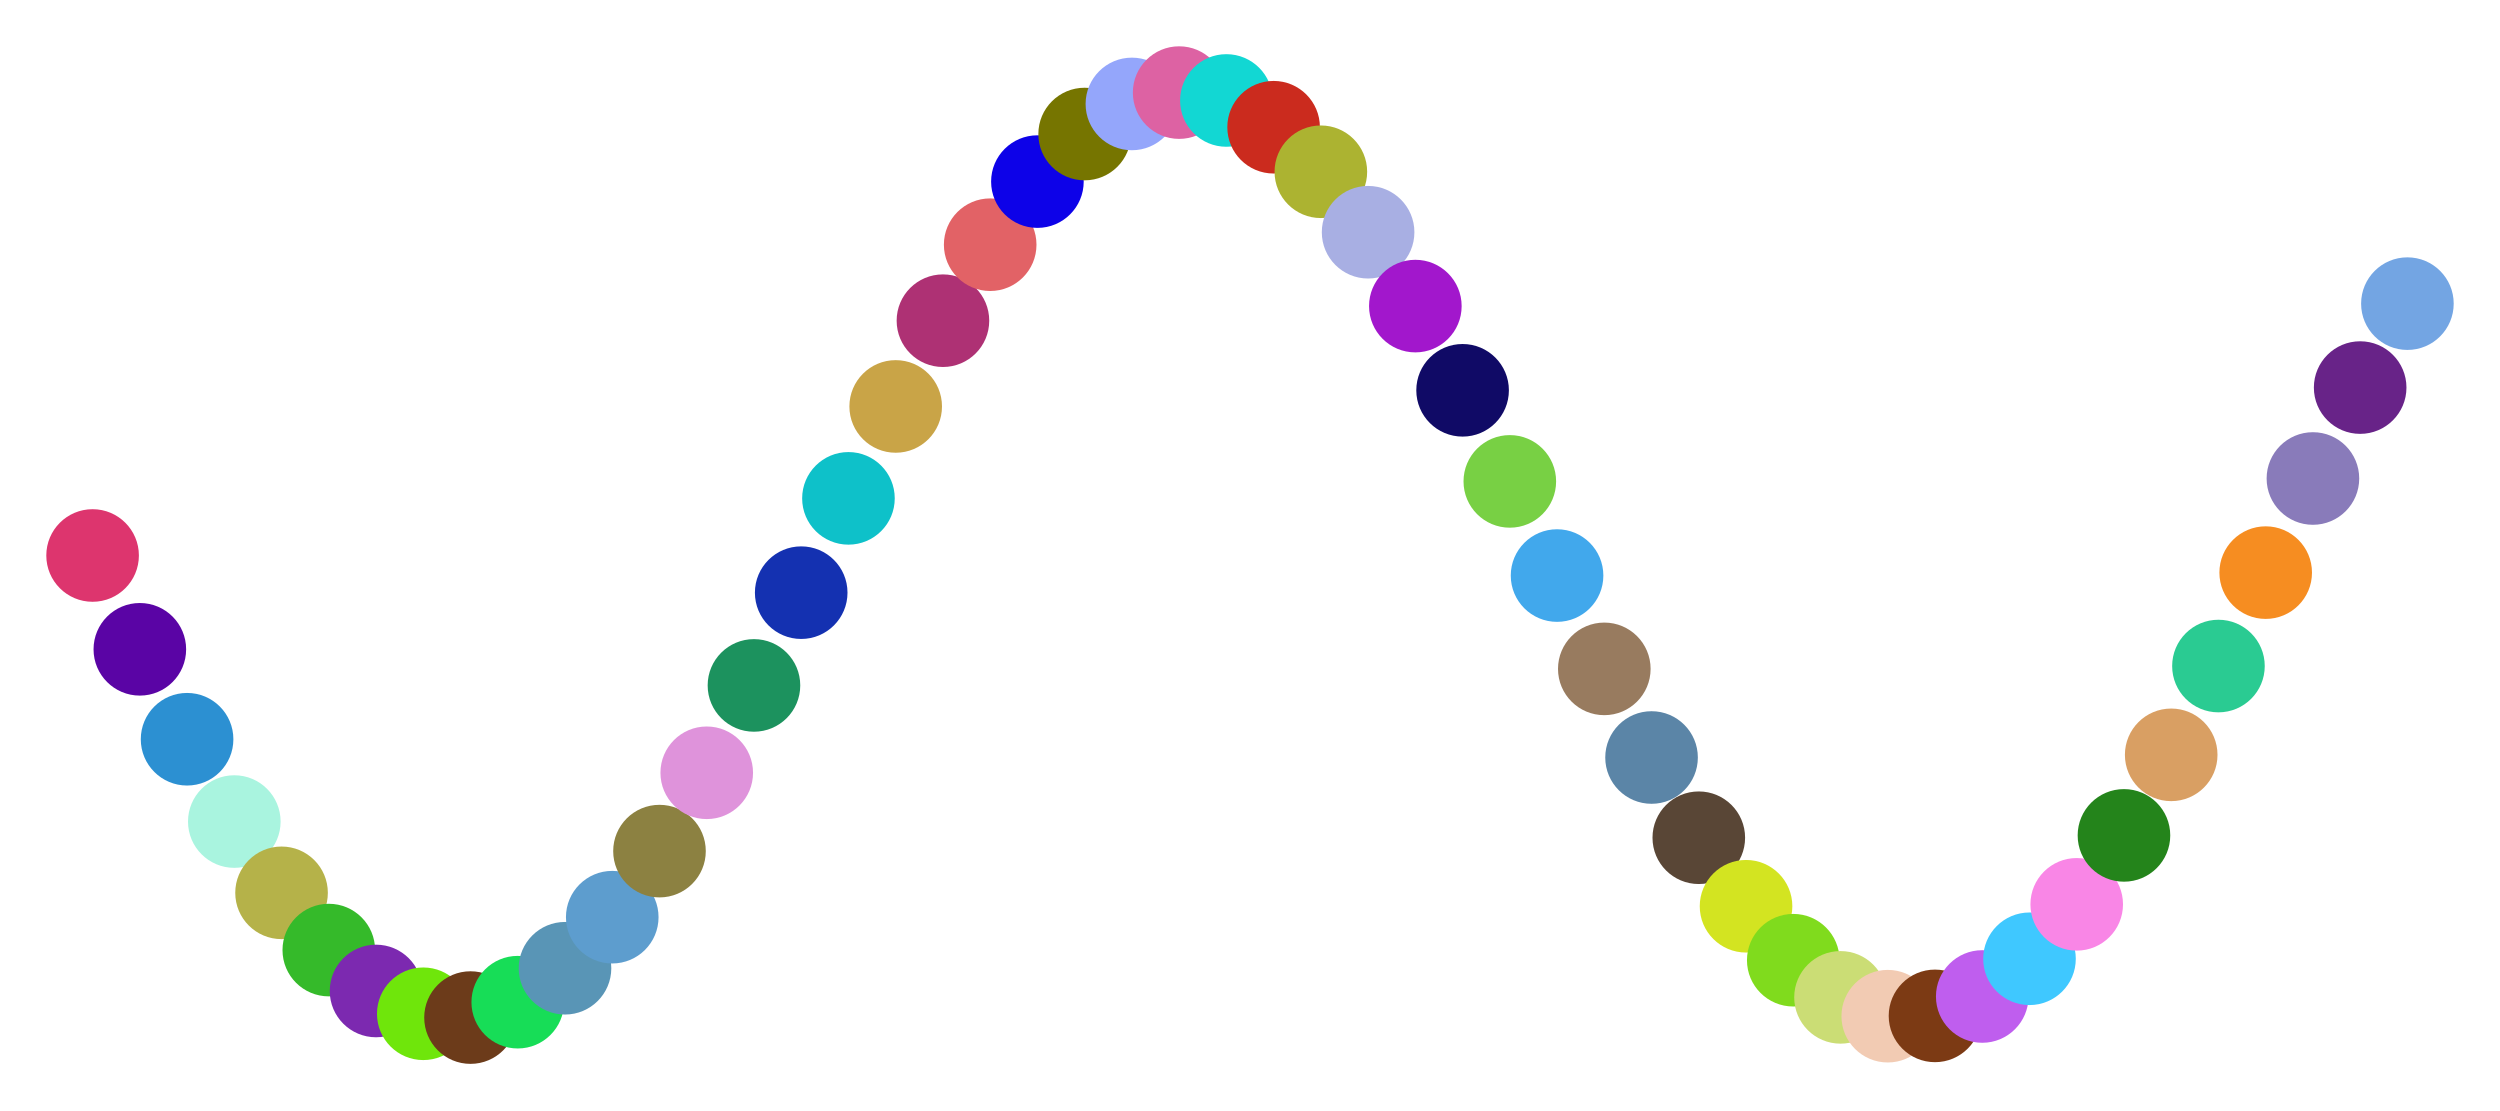
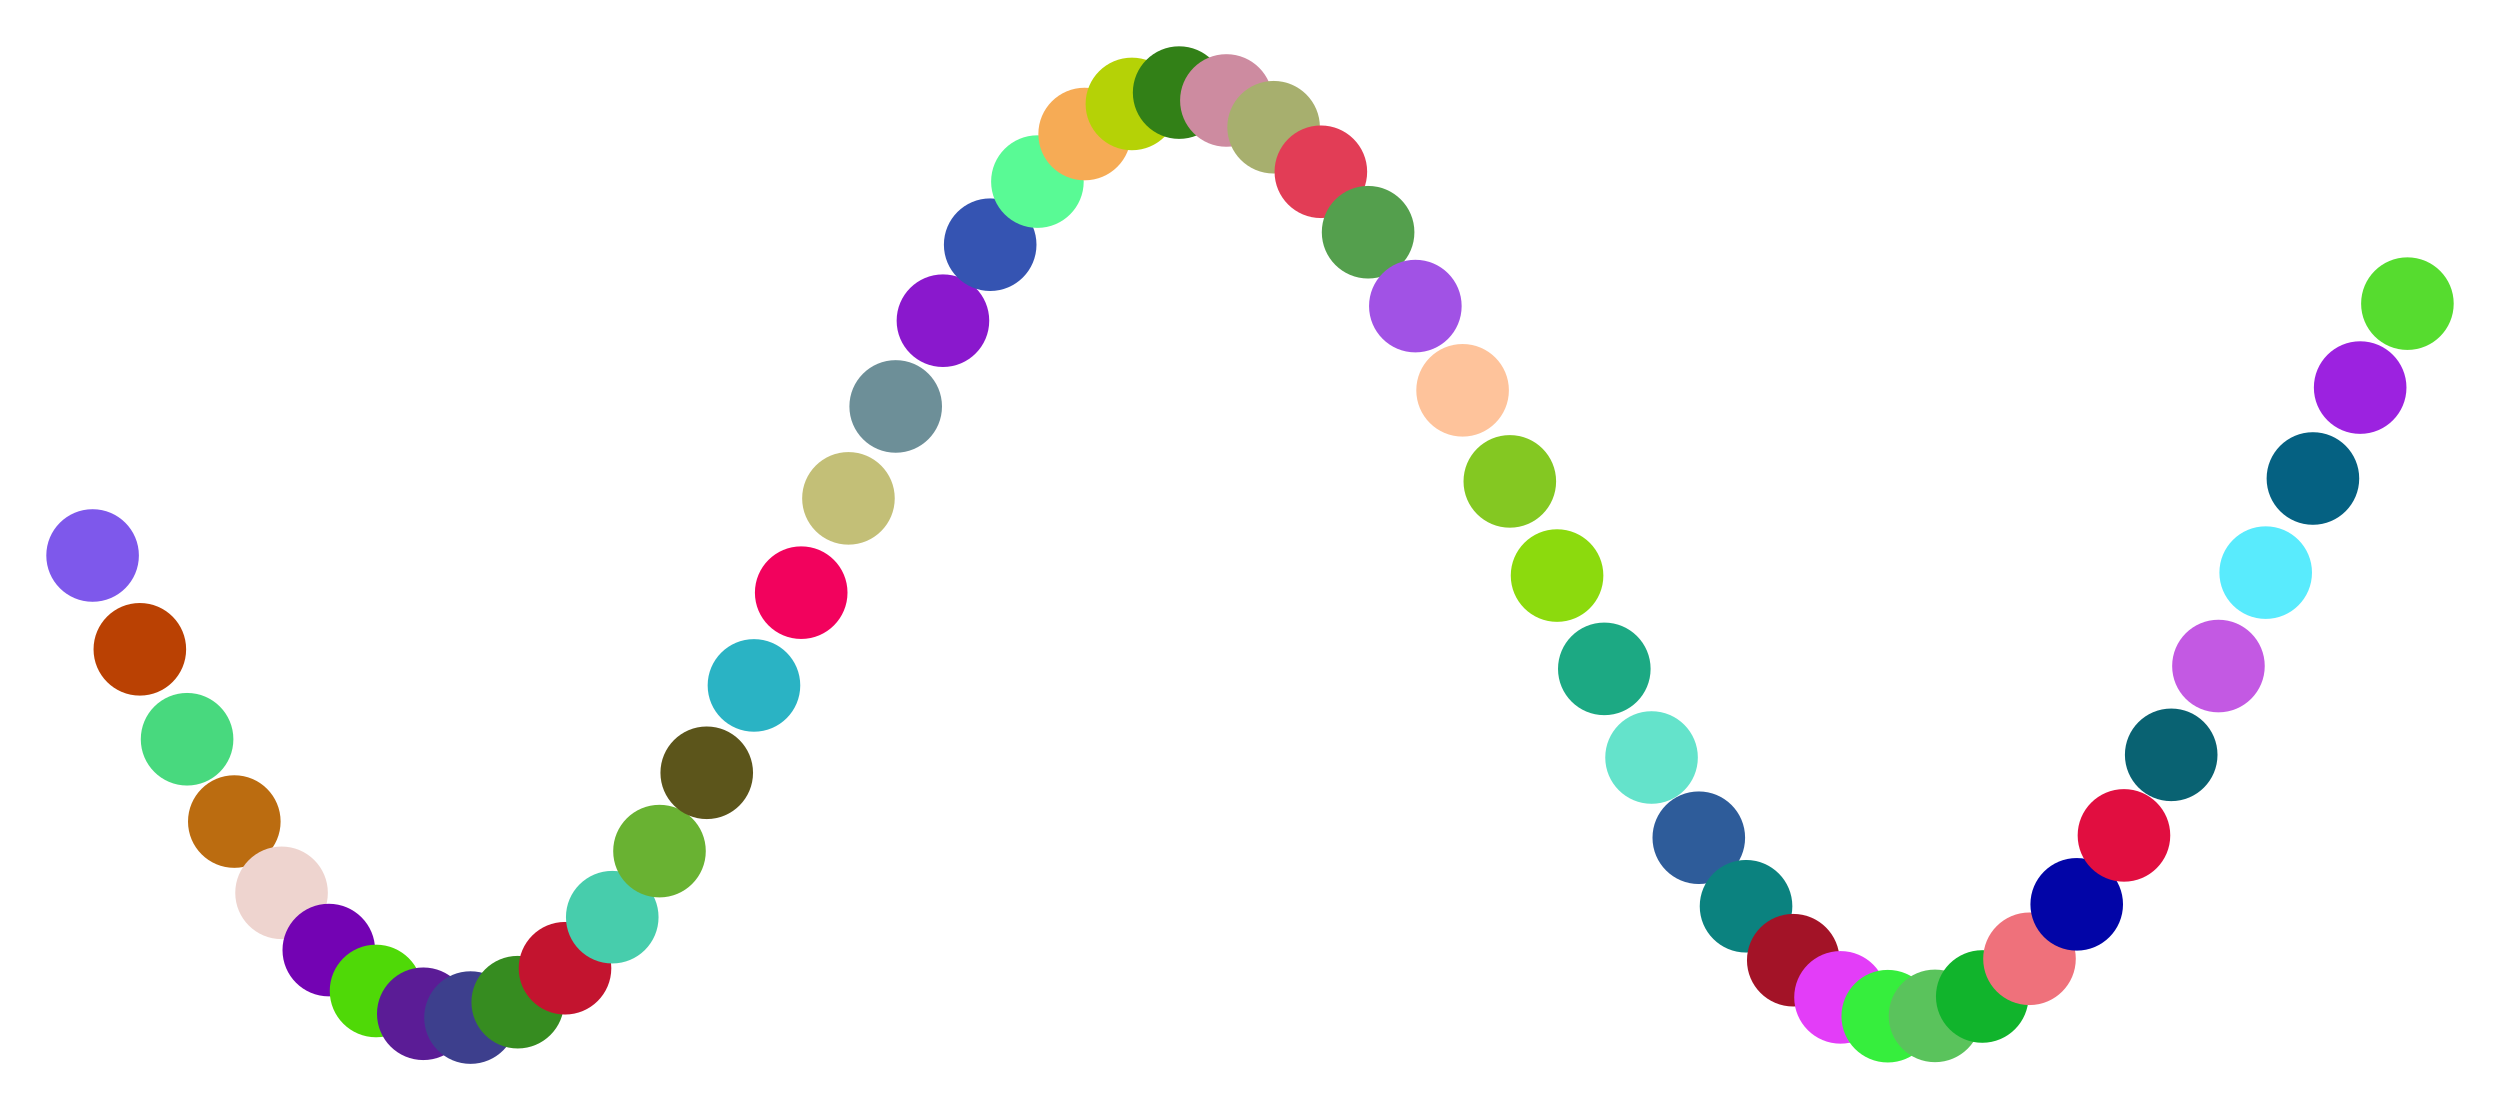
<svg xmlns="http://www.w3.org/2000/svg" width="200" height="88.812" viewBox="-4 26.003 108 47.958" version="1.1">
  <g>
-     <circle cx="0" cy="50" r="2" fill="#dd356e" />
-     <circle cx="2.041" cy="54.053" r="2" fill="#5a04a5" />
-     <circle cx="4.082" cy="57.938" r="2" fill="#2c90d2" />
-     <circle cx="6.122" cy="61.494" r="2" fill="#a9f4df" />
-     <circle cx="8.163" cy="64.573" r="2" fill="#b5b249" />
-     <circle cx="10.204" cy="67.046" r="2" fill="#35ba2a" />
-     <circle cx="12.245" cy="68.813" r="2" fill="#7c29b0" />
-     <circle cx="14.286" cy="69.798" r="2" fill="#6fe60b" />
-     <circle cx="16.326" cy="69.962" r="2" fill="#6c3b1a" />
-     <circle cx="18.367" cy="69.297" r="2" fill="#17dd57" />
-     <circle cx="20.408" cy="67.831" r="2" fill="#5995b6" />
-     <circle cx="22.449" cy="65.625" r="2" fill="#5d9dce" />
-     <circle cx="24.49" cy="62.771" r="2" fill="#8c8141" />
-     <circle cx="26.531" cy="59.387" r="2" fill="#df93db" />
-     <circle cx="28.571" cy="55.613" r="2" fill="#1c925e" />
-     <circle cx="30.612" cy="51.606" r="2" fill="#1431b1" />
-     <circle cx="32.653" cy="47.532" r="2" fill="#0ec1c9" />
-     <circle cx="34.694" cy="43.561" r="2" fill="#c9a447" />
-     <circle cx="36.735" cy="39.857" r="2" fill="#ae3174" />
-     <circle cx="38.776" cy="36.574" r="2" fill="#e26266" />
-     <circle cx="40.816" cy="33.848" r="2" fill="#0d02e8" />
-     <circle cx="42.857" cy="31.793" r="2" fill="#767500" />
-     <circle cx="44.898" cy="30.493" r="2" fill="#94a6fb" />
-     <circle cx="46.939" cy="30.003" r="2" fill="#dd62a3" />
-     <circle cx="48.98" cy="30.343" r="2" fill="#12d7d3" />
-     <circle cx="51.02" cy="31.499" r="2" fill="#cb2b1e" />
-     <circle cx="53.061" cy="33.423" r="2" fill="#acb331" />
-     <circle cx="55.102" cy="36.035" r="2" fill="#a8afe3" />
-     <circle cx="57.143" cy="39.226" r="2" fill="#a217cc" />
-     <circle cx="59.184" cy="42.864" r="2" fill="#100a66" />
-     <circle cx="61.224" cy="46.799" r="2" fill="#78d044" />
-     <circle cx="63.265" cy="50.867" r="2" fill="#41a8ec" />
-     <circle cx="65.306" cy="54.898" r="2" fill="#987b5f" />
-     <circle cx="67.347" cy="58.727" r="2" fill="#5b85a7" />
-     <circle cx="69.388" cy="62.193" r="2" fill="#594636" />
-     <circle cx="71.429" cy="65.153" r="2" fill="#d3e421" />
-     <circle cx="73.469" cy="67.484" r="2" fill="#80db1d" />
-     <circle cx="75.51" cy="69.089" r="2" fill="#cbdd75" />
-     <circle cx="77.551" cy="69.902" r="2" fill="#f2cbb3" />
-     <circle cx="79.592" cy="69.889" r="2" fill="#7c3a14" />
-     <circle cx="81.633" cy="69.051" r="2" fill="#bf5eee" />
-     <circle cx="83.674" cy="67.422" r="2" fill="#3fc8ff" />
-     <circle cx="85.714" cy="65.07" r="2" fill="#f986e6" />
-     <circle cx="87.755" cy="62.092" r="2" fill="#24841b" />
-     <circle cx="89.796" cy="58.612" r="2" fill="#d99f63" />
-     <circle cx="91.837" cy="54.776" r="2" fill="#2acb92" />
-     <circle cx="93.878" cy="50.74" r="2" fill="#f68d21" />
-     <circle cx="95.918" cy="46.674" r="2" fill="#897bba" />
-     <circle cx="97.959" cy="42.746" r="2" fill="#682388" />
-     <circle cx="100" cy="39.12" r="2" fill="#73a5e3" />
+     <circle cx="0" cy="50" r="2" fill="#7e58eb" />
+     <circle cx="2.041" cy="54.053" r="2" fill="#ba4103" />
+     <circle cx="4.082" cy="57.938" r="2" fill="#48d97e" />
+     <circle cx="6.122" cy="61.494" r="2" fill="#bb6c10" />
+     <circle cx="8.163" cy="64.573" r="2" fill="#eed4cf" />
+     <circle cx="10.204" cy="67.046" r="2" fill="#7303b3" />
+     <circle cx="12.245" cy="68.813" r="2" fill="#4fd907" />
+     <circle cx="14.286" cy="69.798" r="2" fill="#5b1c96" />
+     <circle cx="16.326" cy="69.962" r="2" fill="#3d3f8d" />
+     <circle cx="18.367" cy="69.297" r="2" fill="#368c20" />
+     <circle cx="20.408" cy="67.831" r="2" fill="#c3142f" />
+     <circle cx="22.449" cy="65.625" r="2" fill="#47cdac" />
+     <circle cx="24.49" cy="62.771" r="2" fill="#69b232" />
+     <circle cx="26.531" cy="59.387" r="2" fill="#5c551b" />
+     <circle cx="28.571" cy="55.613" r="2" fill="#2ab3c4" />
+     <circle cx="30.612" cy="51.606" r="2" fill="#f2025d" />
+     <circle cx="32.653" cy="47.532" r="2" fill="#c3bf77" />
+     <circle cx="34.694" cy="43.561" r="2" fill="#6d8f98" />
+     <circle cx="36.735" cy="39.857" r="2" fill="#8a18cd" />
+     <circle cx="38.776" cy="36.574" r="2" fill="#3554b2" />
+     <circle cx="40.816" cy="33.848" r="2" fill="#59fa95" />
+     <circle cx="42.857" cy="31.793" r="2" fill="#f6ab55" />
+     <circle cx="44.898" cy="30.493" r="2" fill="#b5d206" />
+     <circle cx="46.939" cy="30.003" r="2" fill="#328017" />
+     <circle cx="48.98" cy="30.343" r="2" fill="#cd8ba0" />
+     <circle cx="51.02" cy="31.499" r="2" fill="#a7af6e" />
+     <circle cx="53.061" cy="33.423" r="2" fill="#e23d56" />
+     <circle cx="55.102" cy="36.035" r="2" fill="#549f4d" />
+     <circle cx="57.143" cy="39.226" r="2" fill="#a152e5" />
+     <circle cx="59.184" cy="42.864" r="2" fill="#fec39b" />
+     <circle cx="61.224" cy="46.799" r="2" fill="#84c822" />
+     <circle cx="63.265" cy="50.867" r="2" fill="#8cda0d" />
+     <circle cx="65.306" cy="54.898" r="2" fill="#1ca983" />
+     <circle cx="67.347" cy="58.727" r="2" fill="#64e3cb" />
+     <circle cx="69.388" cy="62.193" r="2" fill="#2e5c9a" />
+     <circle cx="71.429" cy="65.153" r="2" fill="#0b827f" />
+     <circle cx="73.469" cy="67.484" r="2" fill="#a31327" />
+     <circle cx="75.51" cy="69.089" r="2" fill="#e33df8" />
+     <circle cx="77.551" cy="69.902" r="2" fill="#36ee3d" />
+     <circle cx="79.592" cy="69.889" r="2" fill="#5ac35c" />
+     <circle cx="81.633" cy="69.051" r="2" fill="#11b42c" />
+     <circle cx="83.674" cy="67.422" r="2" fill="#ef717b" />
+     <circle cx="85.714" cy="65.07" r="2" fill="#0205a7" />
+     <circle cx="87.755" cy="62.092" r="2" fill="#e10e40" />
+     <circle cx="89.796" cy="58.612" r="2" fill="#096272" />
+     <circle cx="91.837" cy="54.776" r="2" fill="#c359e3" />
+     <circle cx="93.878" cy="50.74" r="2" fill="#59ebfd" />
+     <circle cx="95.918" cy="46.674" r="2" fill="#056182" />
+     <circle cx="97.959" cy="42.746" r="2" fill="#9c22e0" />
+     <circle cx="100" cy="39.12" r="2" fill="#56dc2f" />
  </g>
</svg>
